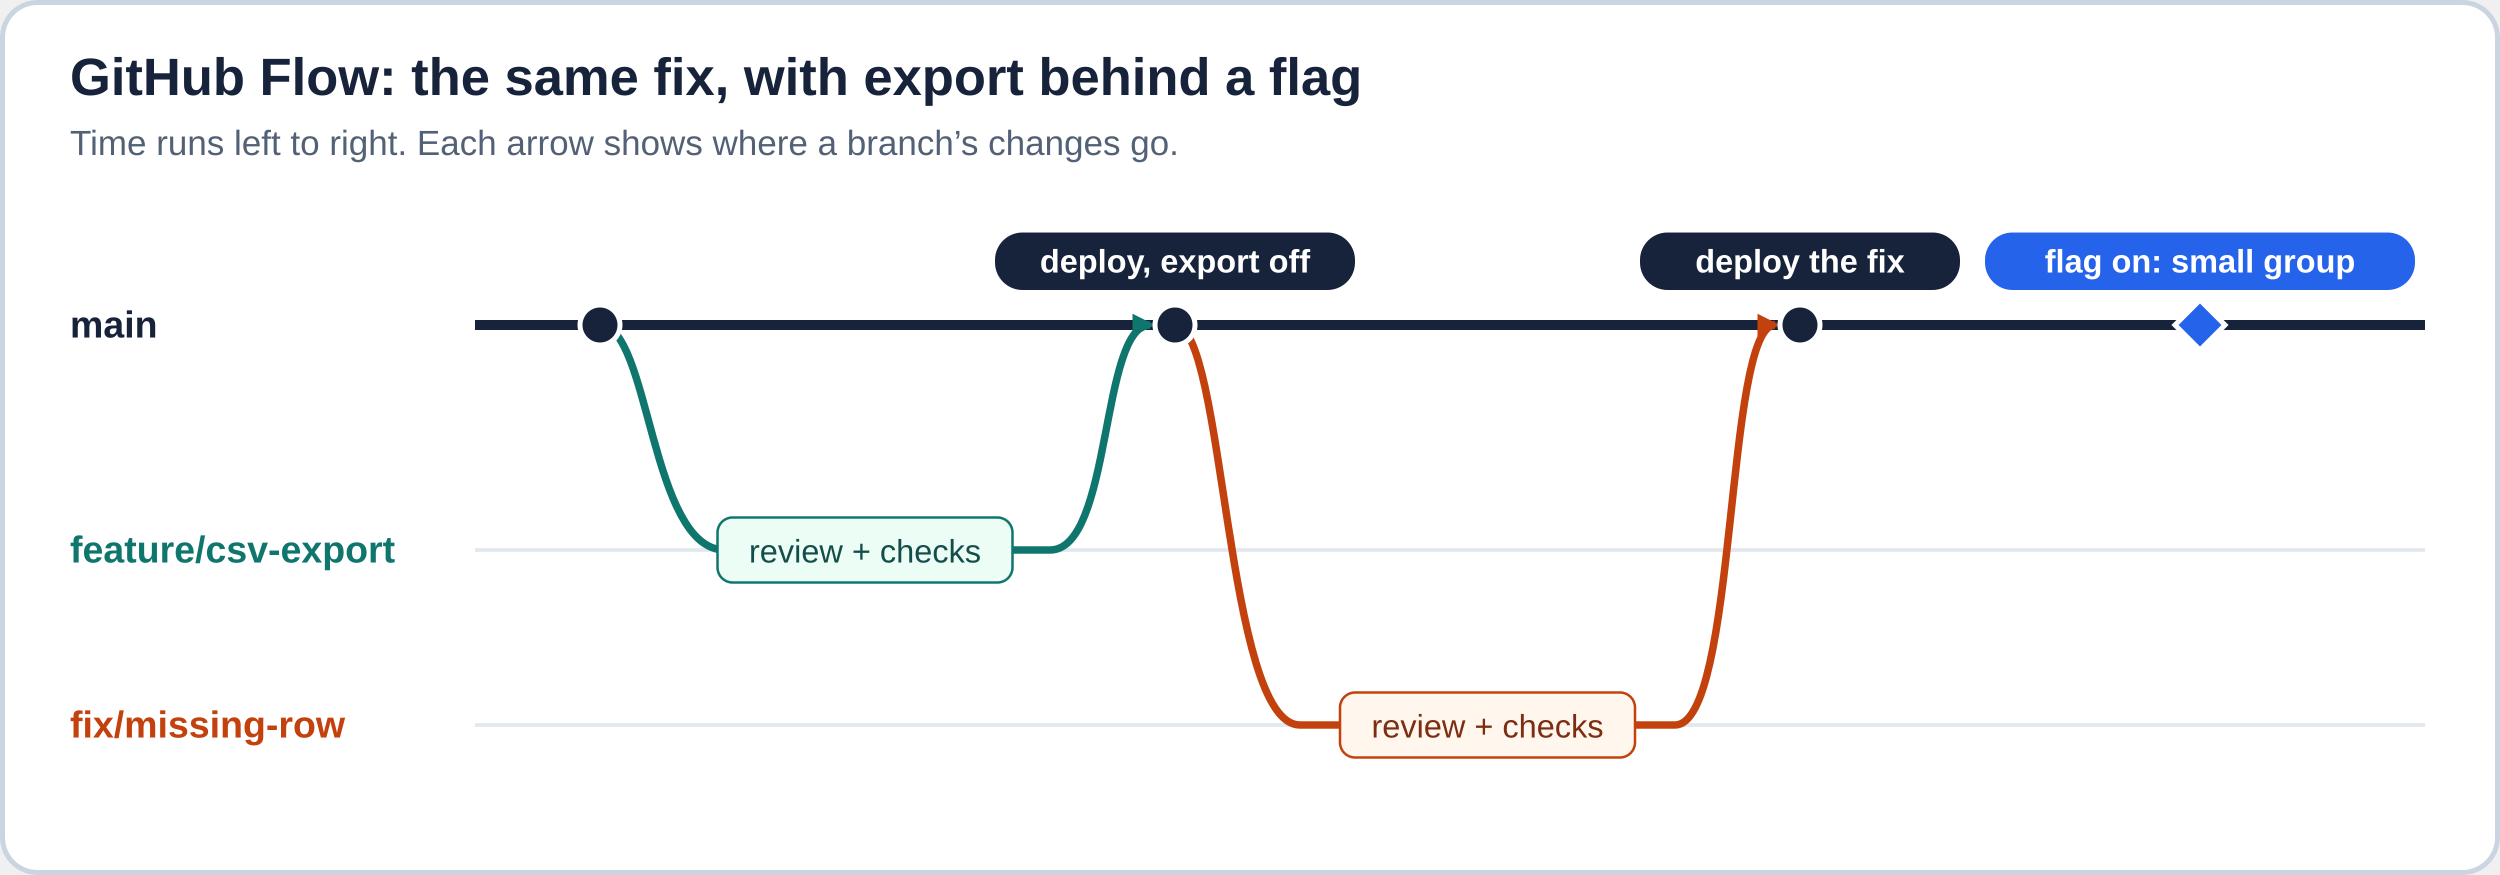
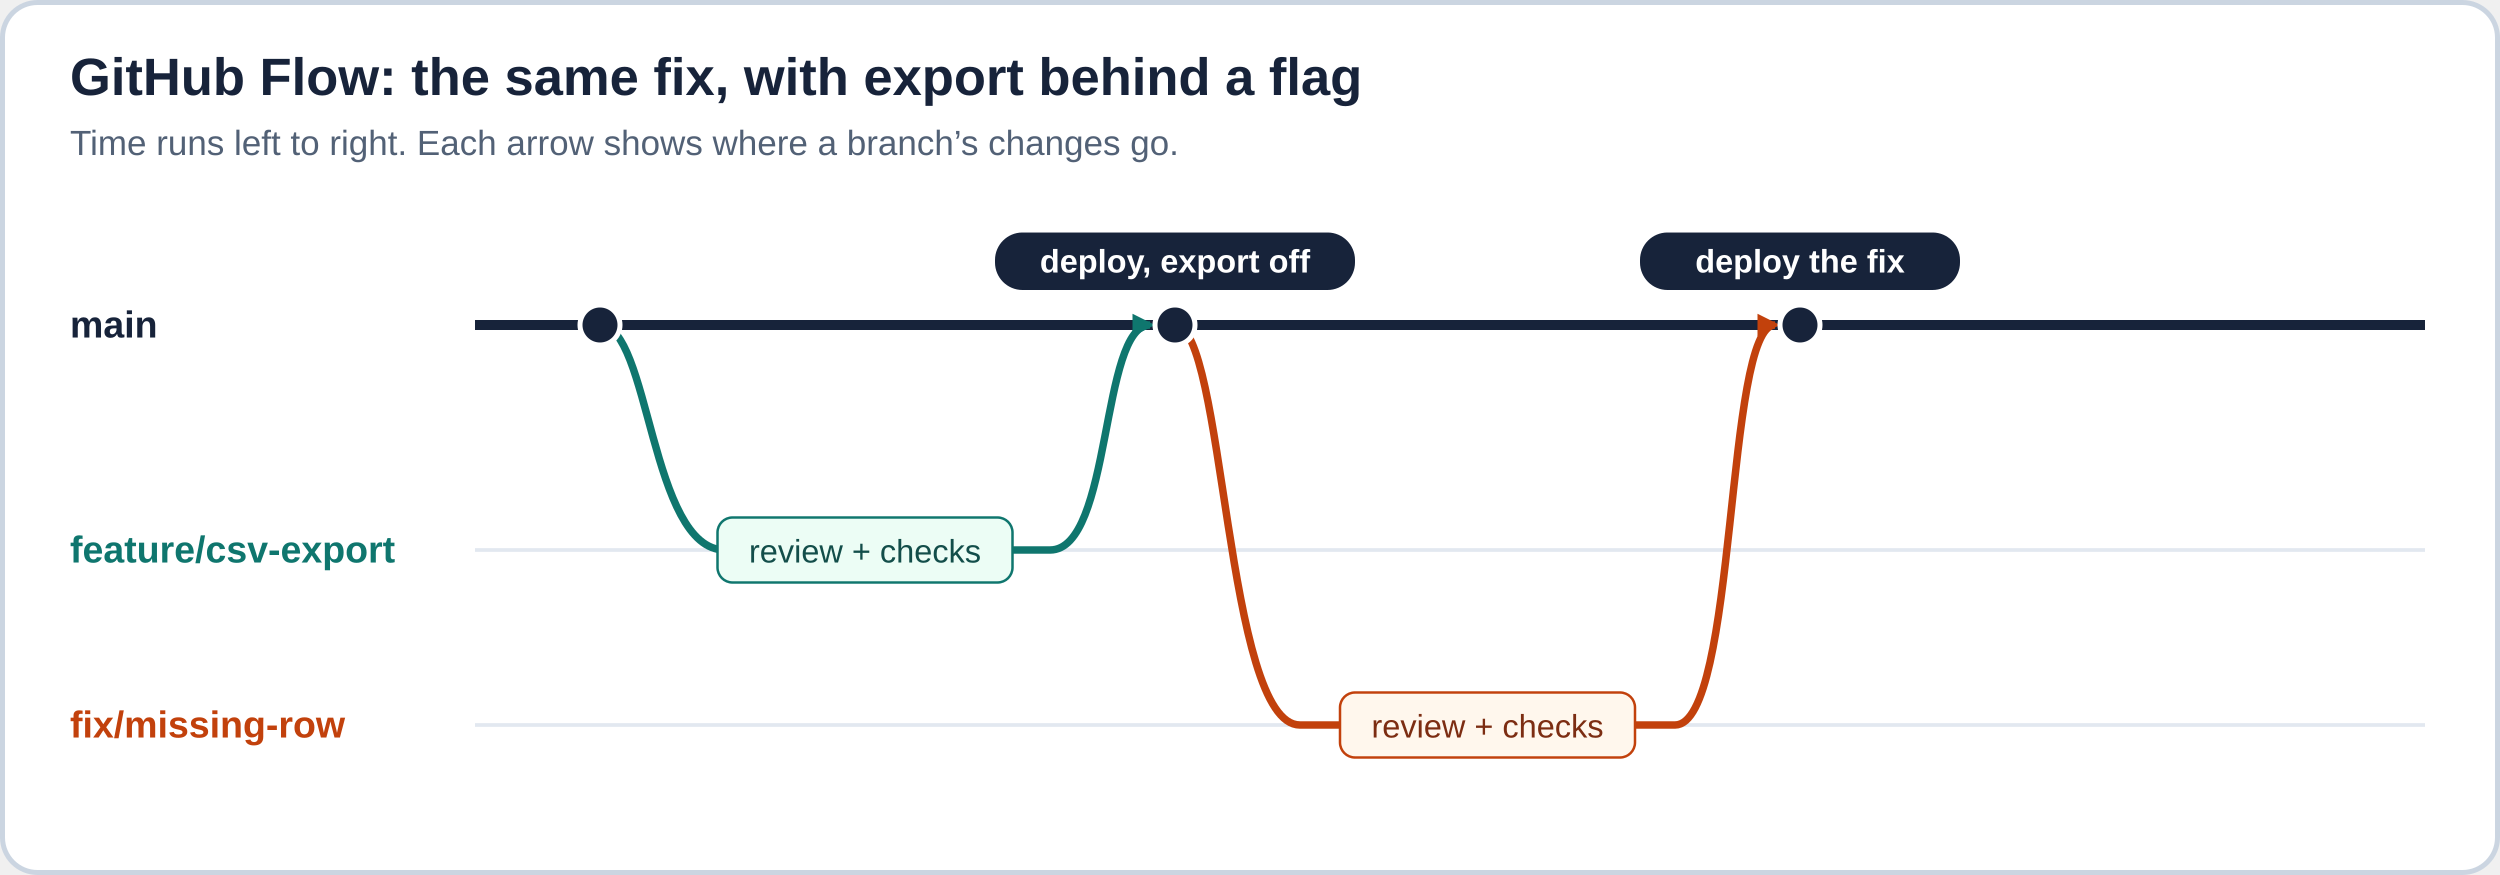
<svg xmlns="http://www.w3.org/2000/svg" width="1000" height="350" viewBox="0 0 1000 350" role="img" aria-labelledby="title description">
  <defs>
    <marker id="b-feature" markerUnits="userSpaceOnUse" markerWidth="12" markerHeight="12" refX="7" refY="4.5" orient="auto">
      <path d="M0 0L9 4.5L0 9Z" fill="#0f766e" />
    </marker>
    <marker id="b-fix" markerUnits="userSpaceOnUse" markerWidth="12" markerHeight="12" refX="7" refY="4.5" orient="auto">
      <path d="M0 0L9 4.5L0 9Z" fill="#c2410c" />
    </marker>
  </defs>
  <rect x="1" y="1" width="998" height="348" rx="14" fill="#ffffff" stroke="#cbd5e1" stroke-width="2" />
  <g font-family="Arial, Helvetica, sans-serif">
    <text x="28" y="38" font-size="21" font-weight="700" fill="#17233a">GitHub Flow: the same fix, with export behind a flag</text>
    <text x="28" y="62" font-size="14" fill="#526176">Time runs left to right. Each arrow shows where a branch’s changes go.</text>
    <g font-size="15" font-weight="700">
      <text x="28" y="135" fill="#17233a">main</text>
      <text x="28" y="225" fill="#0f766e">feature/csv-export</text>
      <text x="28" y="295" fill="#c2410c">fix/missing-row</text>
    </g>
    <g stroke="#e2e8f0" stroke-width="1.5">
      <path d="M190 220H970" />
      <path d="M190 290H970" />
    </g>
    <path d="M190 130H970" stroke="#17233a" stroke-width="4" fill="none" />
    <g fill="none" stroke-width="3">
      <path d="M240 130C260 130 260 220 290 220H420" stroke="#0f766e" />
      <path d="M420 220C445 220 440 130 460 130" stroke="#0f766e" marker-end="url(#b-feature)" />
      <path d="M470 130C490 130 490 290 520 290H670" stroke="#c2410c" />
      <path d="M670 290C695 290 690 130 710 130" stroke="#c2410c" marker-end="url(#b-fix)" />
    </g>
    <g stroke="#ffffff" stroke-width="2">
      <circle cx="240" cy="130" r="8" fill="#17233a" />
      <circle cx="470" cy="130" r="8" fill="#17233a" />
      <circle cx="720" cy="130" r="8" fill="#17233a" />
    </g>
-     <path d="M880 120L890 130L880 140L870 130Z" fill="#2563eb" stroke="#ffffff" stroke-width="2" />
    <g font-size="13" text-anchor="middle">
      <rect x="287" y="207" width="118" height="26" rx="6" fill="#ecfdf5" stroke="#0f766e" />
      <text x="346" y="225" fill="#134e4a">review + checks</text>
      <rect x="536" y="277" width="118" height="26" rx="6" fill="#fff7ed" stroke="#c2410c" />
      <text x="595" y="295" fill="#7c2d12">review + checks</text>
    </g>
    <g font-size="13" font-weight="700" fill="#ffffff" text-anchor="middle">
      <rect x="398" y="93" width="144" height="23" rx="11" fill="#17233a" />
      <text x="470" y="109">deploy, export off</text>
      <rect x="656" y="93" width="128" height="23" rx="11" fill="#17233a" />
      <text x="720" y="109">deploy the fix</text>
-       <rect x="794" y="93" width="172" height="23" rx="11" fill="#2563eb" />
-       <text x="880" y="109">flag on: small group</text>
    </g>
  </g>
</svg>
